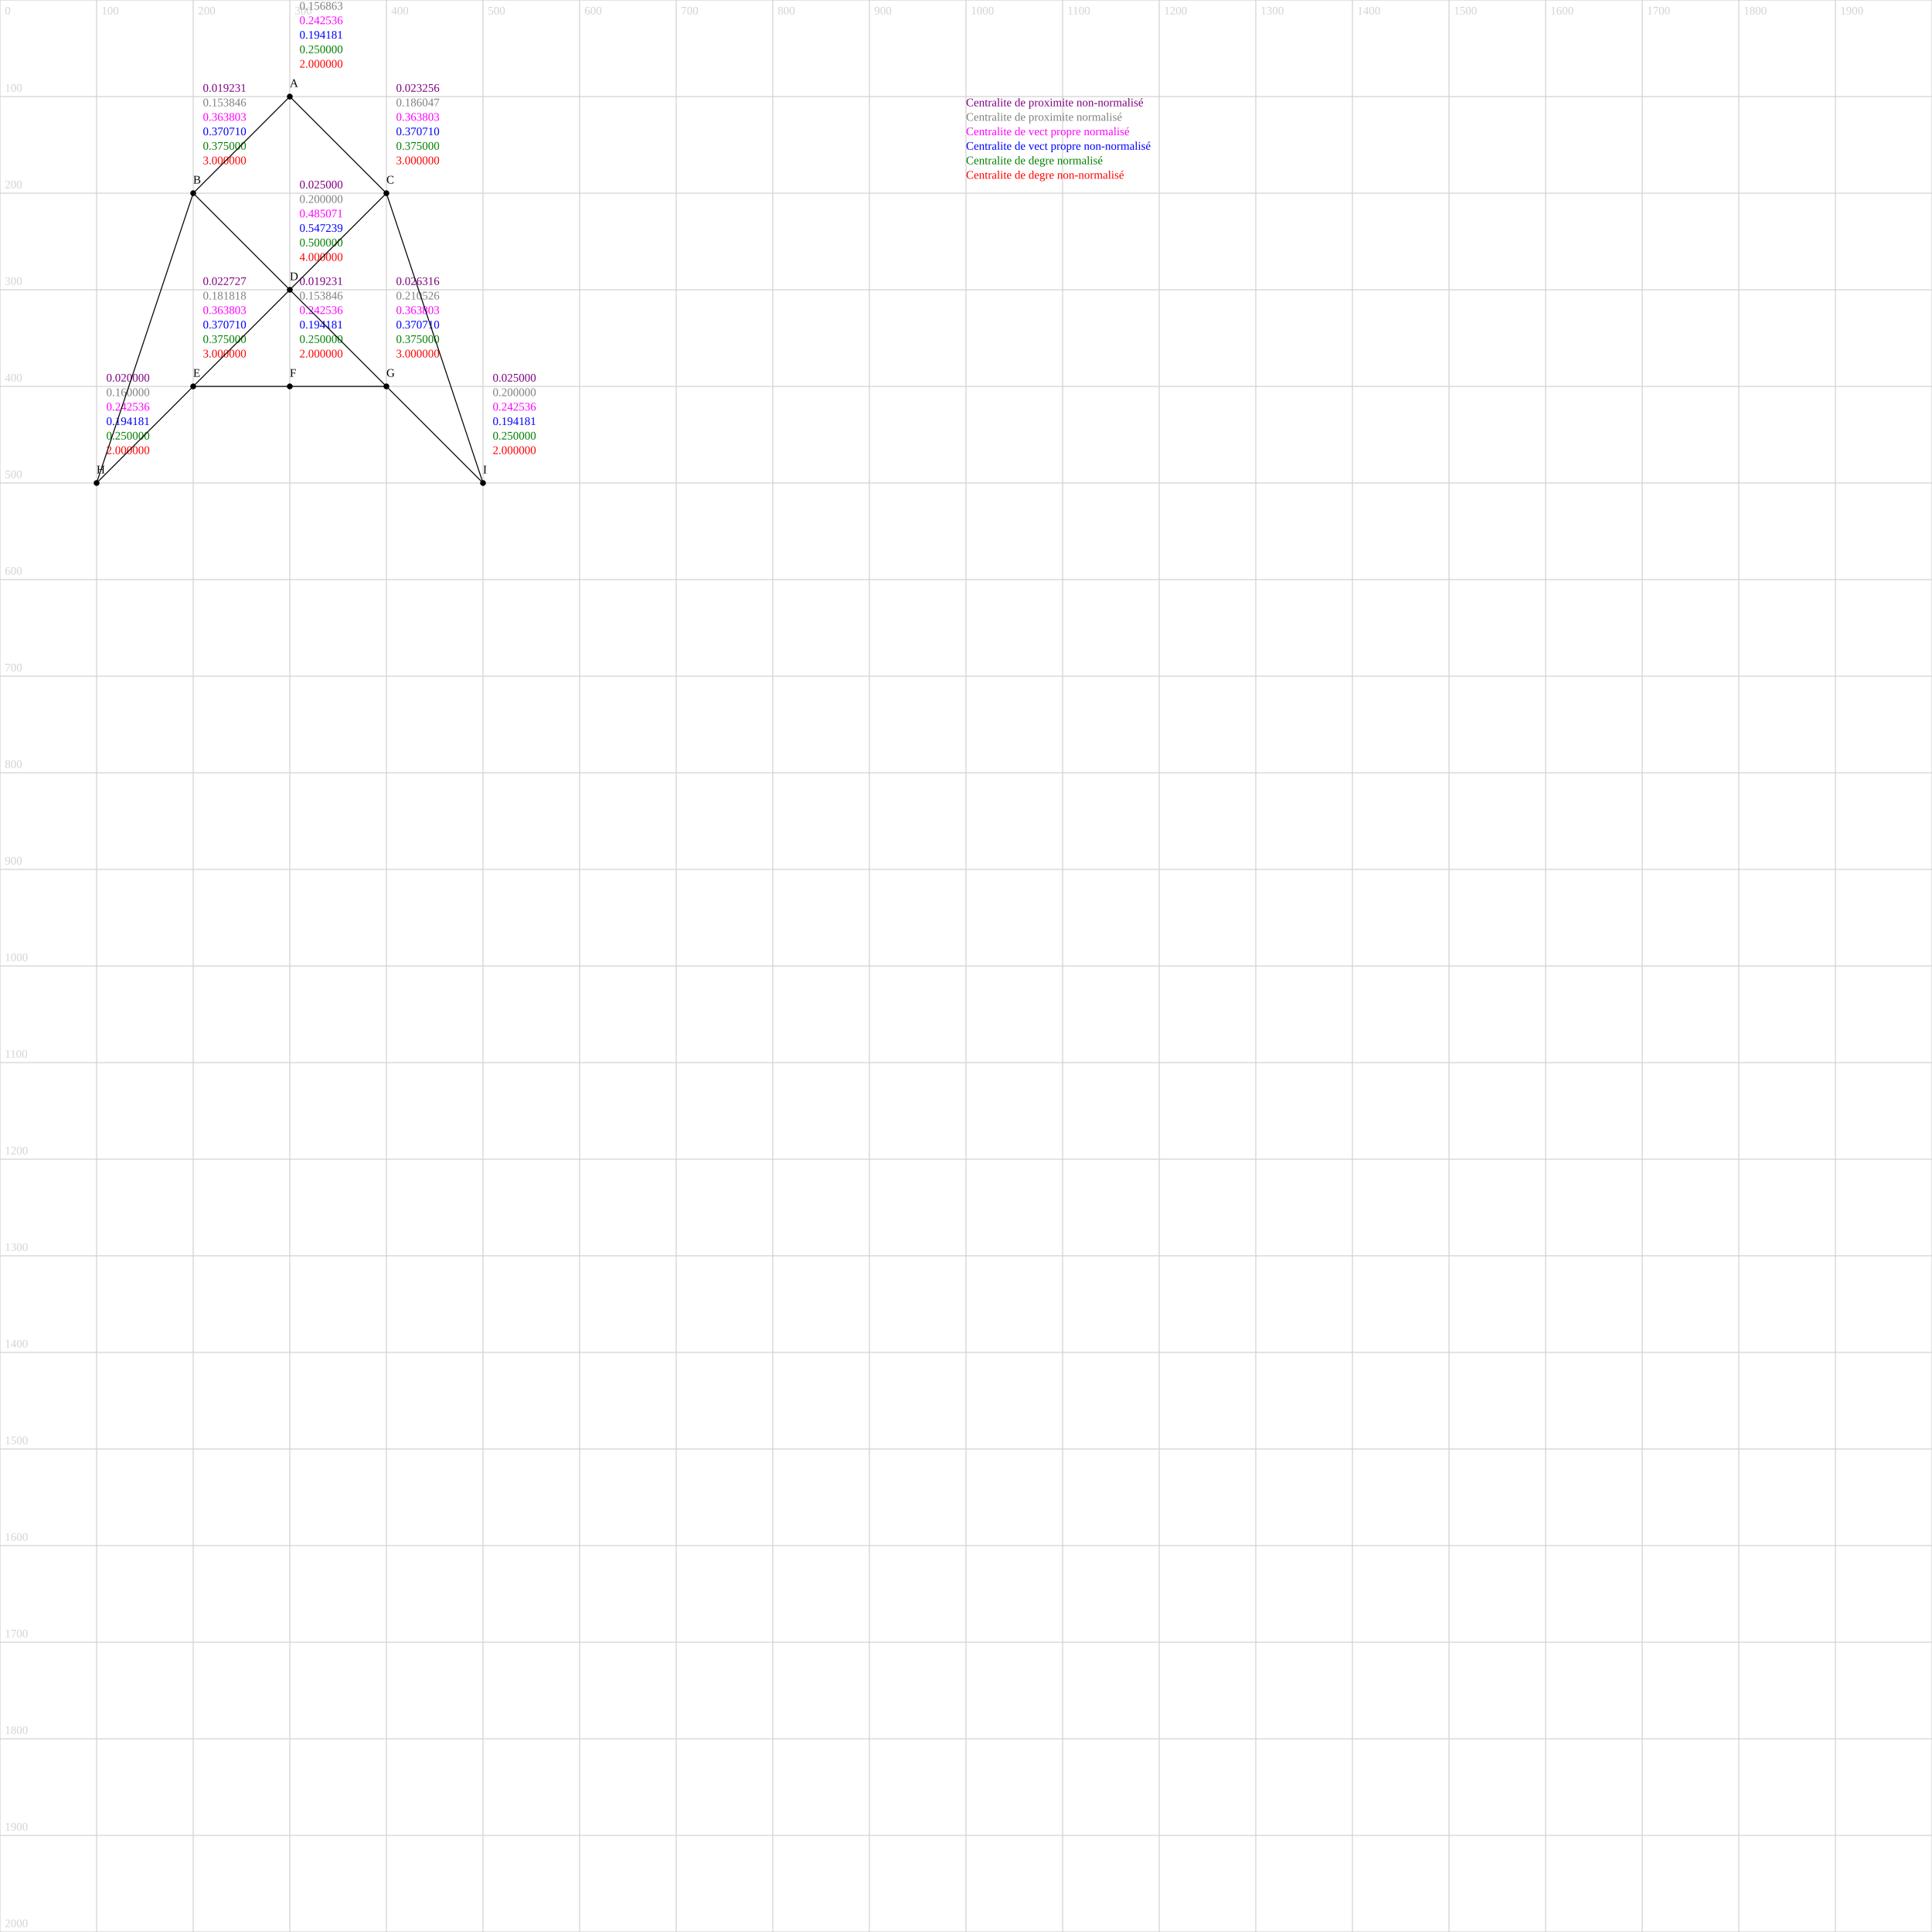
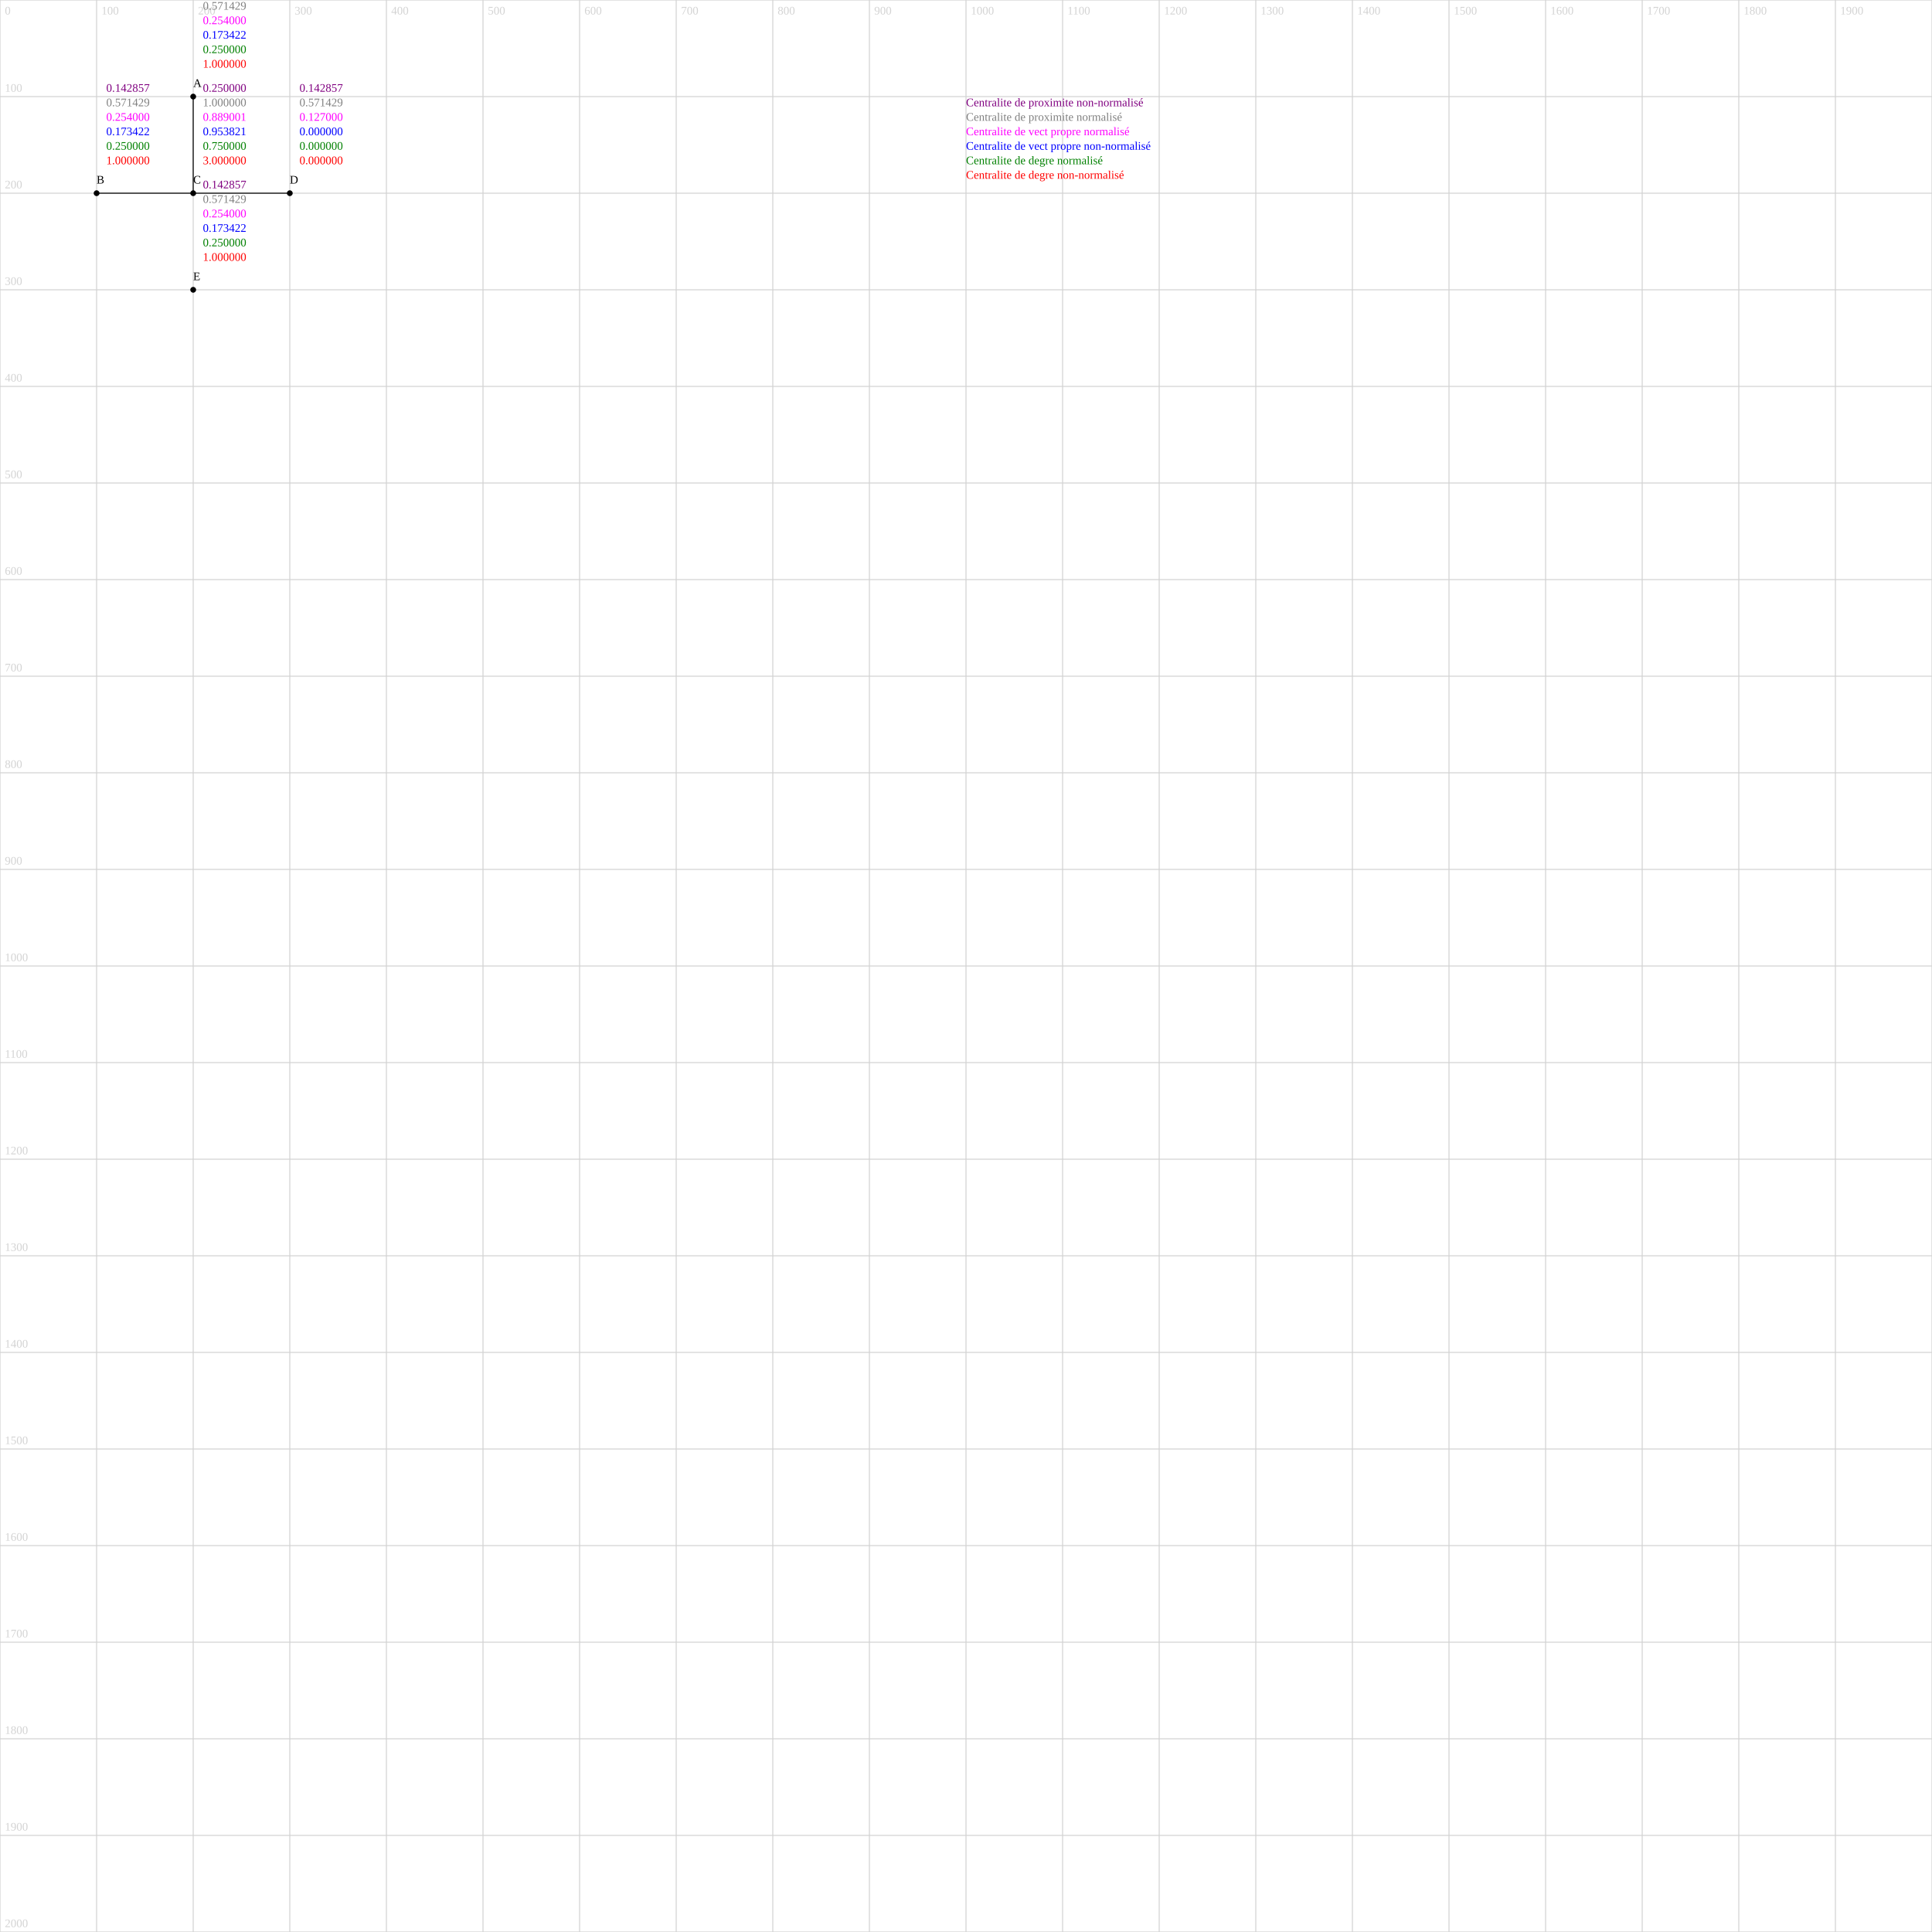
<svg xmlns="http://www.w3.org/2000/svg" version="1.1" width="2000" height="2000">
  <line x1="0" y1="0" x2="2000" y2="0" stroke="lightgrey" />
  <text x="5" y="-5" fill="lightgrey">0</text>
  <line x1="0" y1="100" x2="2000" y2="100" stroke="lightgrey" />
  <text x="5" y="95" fill="lightgrey">100</text>
  <line x1="0" y1="200" x2="2000" y2="200" stroke="lightgrey" />
  <text x="5" y="195" fill="lightgrey">200</text>
  <line x1="0" y1="300" x2="2000" y2="300" stroke="lightgrey" />
  <text x="5" y="295" fill="lightgrey">300</text>
  <line x1="0" y1="400" x2="2000" y2="400" stroke="lightgrey" />
  <text x="5" y="395" fill="lightgrey">400</text>
  <line x1="0" y1="500" x2="2000" y2="500" stroke="lightgrey" />
  <text x="5" y="495" fill="lightgrey">500</text>
  <line x1="0" y1="600" x2="2000" y2="600" stroke="lightgrey" />
  <text x="5" y="595" fill="lightgrey">600</text>
  <line x1="0" y1="700" x2="2000" y2="700" stroke="lightgrey" />
  <text x="5" y="695" fill="lightgrey">700</text>
  <line x1="0" y1="800" x2="2000" y2="800" stroke="lightgrey" />
  <text x="5" y="795" fill="lightgrey">800</text>
  <line x1="0" y1="900" x2="2000" y2="900" stroke="lightgrey" />
  <text x="5" y="895" fill="lightgrey">900</text>
  <line x1="0" y1="1000" x2="2000" y2="1000" stroke="lightgrey" />
  <text x="5" y="995" fill="lightgrey">1000</text>
  <line x1="0" y1="1100" x2="2000" y2="1100" stroke="lightgrey" />
  <text x="5" y="1095" fill="lightgrey">1100</text>
  <line x1="0" y1="1200" x2="2000" y2="1200" stroke="lightgrey" />
  <text x="5" y="1195" fill="lightgrey">1200</text>
  <line x1="0" y1="1300" x2="2000" y2="1300" stroke="lightgrey" />
  <text x="5" y="1295" fill="lightgrey">1300</text>
  <line x1="0" y1="1400" x2="2000" y2="1400" stroke="lightgrey" />
  <text x="5" y="1395" fill="lightgrey">1400</text>
  <line x1="0" y1="1500" x2="2000" y2="1500" stroke="lightgrey" />
  <text x="5" y="1495" fill="lightgrey">1500</text>
  <line x1="0" y1="1600" x2="2000" y2="1600" stroke="lightgrey" />
  <text x="5" y="1595" fill="lightgrey">1600</text>
  <line x1="0" y1="1700" x2="2000" y2="1700" stroke="lightgrey" />
  <text x="5" y="1695" fill="lightgrey">1700</text>
  <line x1="0" y1="1800" x2="2000" y2="1800" stroke="lightgrey" />
  <text x="5" y="1795" fill="lightgrey">1800</text>
  <line x1="0" y1="1900" x2="2000" y2="1900" stroke="lightgrey" />
  <text x="5" y="1895" fill="lightgrey">1900</text>
  <line x1="0" y1="2000" x2="2000" y2="2000" stroke="lightgrey" />
  <text x="5" y="1995" fill="lightgrey">2000</text>
  <line x1="0" y1="0" x2="0" y2="2000" stroke="lightgrey" />
  <text x="5" y="15" fill="lightgrey">0</text>
  <line x1="100" y1="0" x2="100" y2="2000" stroke="lightgrey" />
  <text x="105" y="15" fill="lightgrey">100</text>
  <line x1="200" y1="0" x2="200" y2="2000" stroke="lightgrey" />
  <text x="205" y="15" fill="lightgrey">200</text>
  <line x1="300" y1="0" x2="300" y2="2000" stroke="lightgrey" />
  <text x="305" y="15" fill="lightgrey">300</text>
  <line x1="400" y1="0" x2="400" y2="2000" stroke="lightgrey" />
  <text x="405" y="15" fill="lightgrey">400</text>
  <line x1="500" y1="0" x2="500" y2="2000" stroke="lightgrey" />
  <text x="505" y="15" fill="lightgrey">500</text>
  <line x1="600" y1="0" x2="600" y2="2000" stroke="lightgrey" />
  <text x="605" y="15" fill="lightgrey">600</text>
  <line x1="700" y1="0" x2="700" y2="2000" stroke="lightgrey" />
  <text x="705" y="15" fill="lightgrey">700</text>
  <line x1="800" y1="0" x2="800" y2="2000" stroke="lightgrey" />
  <text x="805" y="15" fill="lightgrey">800</text>
  <line x1="900" y1="0" x2="900" y2="2000" stroke="lightgrey" />
  <text x="905" y="15" fill="lightgrey">900</text>
  <line x1="1000" y1="0" x2="1000" y2="2000" stroke="lightgrey" />
  <text x="1005" y="15" fill="lightgrey">1000</text>
  <line x1="1100" y1="0" x2="1100" y2="2000" stroke="lightgrey" />
  <text x="1105" y="15" fill="lightgrey">1100</text>
  <line x1="1200" y1="0" x2="1200" y2="2000" stroke="lightgrey" />
  <text x="1205" y="15" fill="lightgrey">1200</text>
  <line x1="1300" y1="0" x2="1300" y2="2000" stroke="lightgrey" />
  <text x="1305" y="15" fill="lightgrey">1300</text>
  <line x1="1400" y1="0" x2="1400" y2="2000" stroke="lightgrey" />
  <text x="1405" y="15" fill="lightgrey">1400</text>
  <line x1="1500" y1="0" x2="1500" y2="2000" stroke="lightgrey" />
  <text x="1505" y="15" fill="lightgrey">1500</text>
  <line x1="1600" y1="0" x2="1600" y2="2000" stroke="lightgrey" />
  <text x="1605" y="15" fill="lightgrey">1600</text>
  <line x1="1700" y1="0" x2="1700" y2="2000" stroke="lightgrey" />
  <text x="1705" y="15" fill="lightgrey">1700</text>
  <line x1="1800" y1="0" x2="1800" y2="2000" stroke="lightgrey" />
  <text x="1805" y="15" fill="lightgrey">1800</text>
  <line x1="1900" y1="0" x2="1900" y2="2000" stroke="lightgrey" />
  <text x="1905" y="15" fill="lightgrey">1900</text>
  <line x1="2000" y1="0" x2="2000" y2="2000" stroke="lightgrey" />
  <text x="2005" y="15" fill="lightgrey">2000</text>
  <text x="1000" y="110" fill="purple">Centralite de proximite non-normalisé</text>
  <text x="1000" y="125" fill="gray">Centralite de proximite normalisé</text>
  <text x="1000" y="140" fill="magenta">Centralite de vect propre normalisé</text>
  <text x="1000" y="155" fill="blue">Centralite de vect propre non-normalisé</text>
  <text x="1000" y="170" fill="green">Centralite de degre normalisé</text>
  <text x="1000" y="185" fill="red">Centralite de degre non-normalisé</text>
-   <circle cx="300" cy="100" r="3" fill="black" />
-   <text x="300" y="90" fill="black">A</text>
-   <text x="310" y="70" fill="red">2.000000</text>
-   <text x="310" y="55" fill="green">0.250000</text>
-   <text x="310" y="40" fill="blue">0.194181</text>
-   <text x="310" y="25" fill="magenta">0.242536</text>
-   <text x="310" y="10" fill="gray">0.156863</text>
-   <text x="310" y="-5" fill="purple">0.019608</text>
+   <circle cx="200" cy="100" r="3" fill="black" />
+   <text x="200" y="90" fill="black">A</text>
+   <text x="210" y="70" fill="red">1.000000</text>
+   <text x="210" y="55" fill="green">0.250000</text>
+   <text x="210" y="40" fill="blue">0.173422</text>
+   <text x="210" y="25" fill="magenta">0.254000</text>
+   <text x="210" y="10" fill="gray">0.571429</text>
+   <text x="210" y="-5" fill="purple">0.142857</text>
+   <circle cx="100" cy="200" r="3" fill="black" />
+   <text x="100" y="190" fill="black">B</text>
+   <text x="110" y="170" fill="red">1.000000</text>
+   <text x="110" y="155" fill="green">0.250000</text>
+   <text x="110" y="140" fill="blue">0.173422</text>
+   <text x="110" y="125" fill="magenta">0.254000</text>
+   <text x="110" y="110" fill="gray">0.571429</text>
+   <text x="110" y="95" fill="purple">0.142857</text>
  <circle cx="200" cy="200" r="3" fill="black" />
-   <text x="200" y="190" fill="black">B</text>
+   <text x="200" y="190" fill="black">C</text>
  <text x="210" y="170" fill="red">3.000000</text>
-   <text x="210" y="155" fill="green">0.375000</text>
-   <text x="210" y="140" fill="blue">0.370710</text>
-   <text x="210" y="125" fill="magenta">0.363803</text>
-   <text x="210" y="110" fill="gray">0.153846</text>
-   <text x="210" y="95" fill="purple">0.019231</text>
-   <circle cx="400" cy="200" r="3" fill="black" />
-   <text x="400" y="190" fill="black">C</text>
-   <text x="410" y="170" fill="red">3.000000</text>
-   <text x="410" y="155" fill="green">0.375000</text>
-   <text x="410" y="140" fill="blue">0.370710</text>
-   <text x="410" y="125" fill="magenta">0.363803</text>
-   <text x="410" y="110" fill="gray">0.186047</text>
-   <text x="410" y="95" fill="purple">0.023256</text>
-   <circle cx="300" cy="300" r="3" fill="black" />
-   <text x="300" y="290" fill="black">D</text>
-   <text x="310" y="270" fill="red">4.000000</text>
-   <text x="310" y="255" fill="green">0.500000</text>
-   <text x="310" y="240" fill="blue">0.547239</text>
-   <text x="310" y="225" fill="magenta">0.485071</text>
-   <text x="310" y="210" fill="gray">0.200000</text>
-   <text x="310" y="195" fill="purple">0.025000</text>
-   <circle cx="200" cy="400" r="3" fill="black" />
-   <text x="200" y="390" fill="black">E</text>
-   <text x="210" y="370" fill="red">3.000000</text>
-   <text x="210" y="355" fill="green">0.375000</text>
-   <text x="210" y="340" fill="blue">0.370710</text>
-   <text x="210" y="325" fill="magenta">0.363803</text>
-   <text x="210" y="310" fill="gray">0.181818</text>
-   <text x="210" y="295" fill="purple">0.022727</text>
-   <circle cx="300" cy="400" r="3" fill="black" />
-   <text x="300" y="390" fill="black">F</text>
-   <text x="310" y="370" fill="red">2.000000</text>
-   <text x="310" y="355" fill="green">0.250000</text>
-   <text x="310" y="340" fill="blue">0.194181</text>
-   <text x="310" y="325" fill="magenta">0.242536</text>
-   <text x="310" y="310" fill="gray">0.153846</text>
-   <text x="310" y="295" fill="purple">0.019231</text>
-   <circle cx="400" cy="400" r="3" fill="black" />
-   <text x="400" y="390" fill="black">G</text>
-   <text x="410" y="370" fill="red">3.000000</text>
-   <text x="410" y="355" fill="green">0.375000</text>
-   <text x="410" y="340" fill="blue">0.370710</text>
-   <text x="410" y="325" fill="magenta">0.363803</text>
-   <text x="410" y="310" fill="gray">0.210526</text>
-   <text x="410" y="295" fill="purple">0.026316</text>
-   <circle cx="100" cy="500" r="3" fill="black" />
-   <text x="100" y="490" fill="black">H</text>
-   <text x="110" y="470" fill="red">2.000000</text>
-   <text x="110" y="455" fill="green">0.250000</text>
-   <text x="110" y="440" fill="blue">0.194181</text>
-   <text x="110" y="425" fill="magenta">0.242536</text>
-   <text x="110" y="410" fill="gray">0.160000</text>
-   <text x="110" y="395" fill="purple">0.020000</text>
-   <circle cx="500" cy="500" r="3" fill="black" />
-   <text x="500" y="490" fill="black">I</text>
-   <text x="510" y="470" fill="red">2.000000</text>
-   <text x="510" y="455" fill="green">0.250000</text>
-   <text x="510" y="440" fill="blue">0.194181</text>
-   <text x="510" y="425" fill="magenta">0.242536</text>
-   <text x="510" y="410" fill="gray">0.200000</text>
-   <text x="510" y="395" fill="purple">0.025000</text>
-   <line x1="300" y1="100" x2="200" y2="200" stroke="black" />
-   <line x1="300" y1="100" x2="400" y2="200" stroke="black" />
-   <line x1="200" y1="200" x2="300" y2="300" stroke="black" />
-   <line x1="400" y1="200" x2="300" y2="300" stroke="black" />
-   <line x1="300" y1="300" x2="200" y2="400" stroke="black" />
-   <line x1="300" y1="300" x2="400" y2="400" stroke="black" />
-   <line x1="200" y1="200" x2="100" y2="500" stroke="black" />
-   <line x1="400" y1="200" x2="500" y2="500" stroke="black" />
-   <line x1="200" y1="400" x2="300" y2="400" stroke="black" />
-   <line x1="300" y1="400" x2="400" y2="400" stroke="black" />
-   <line x1="400" y1="400" x2="500" y2="500" stroke="black" />
-   <line x1="200" y1="400" x2="100" y2="500" stroke="black" />
+   <text x="210" y="155" fill="green">0.750000</text>
+   <text x="210" y="140" fill="blue">0.953821</text>
+   <text x="210" y="125" fill="magenta">0.889001</text>
+   <text x="210" y="110" fill="gray">1.000000</text>
+   <text x="210" y="95" fill="purple">0.250000</text>
+   <circle cx="300" cy="200" r="3" fill="black" />
+   <text x="300" y="190" fill="black">D</text>
+   <text x="310" y="170" fill="red">0.000000</text>
+   <text x="310" y="155" fill="green">0.000000</text>
+   <text x="310" y="140" fill="blue">0.000000</text>
+   <text x="310" y="125" fill="magenta">0.127000</text>
+   <text x="310" y="110" fill="gray">0.571429</text>
+   <text x="310" y="95" fill="purple">0.142857</text>
+   <circle cx="200" cy="300" r="3" fill="black" />
+   <text x="200" y="290" fill="black">E</text>
+   <text x="210" y="270" fill="red">1.000000</text>
+   <text x="210" y="255" fill="green">0.250000</text>
+   <text x="210" y="240" fill="blue">0.173422</text>
+   <text x="210" y="225" fill="magenta">0.254000</text>
+   <text x="210" y="210" fill="gray">0.571429</text>
+   <text x="210" y="195" fill="purple">0.142857</text>
+   <line x1="200" y1="100" x2="200" y2="200" stroke="black" />
+   <line x1="100" y1="200" x2="200" y2="200" stroke="black" />
+   <line x1="200" y1="200" x2="300" y2="200" stroke="black" />
</svg>
